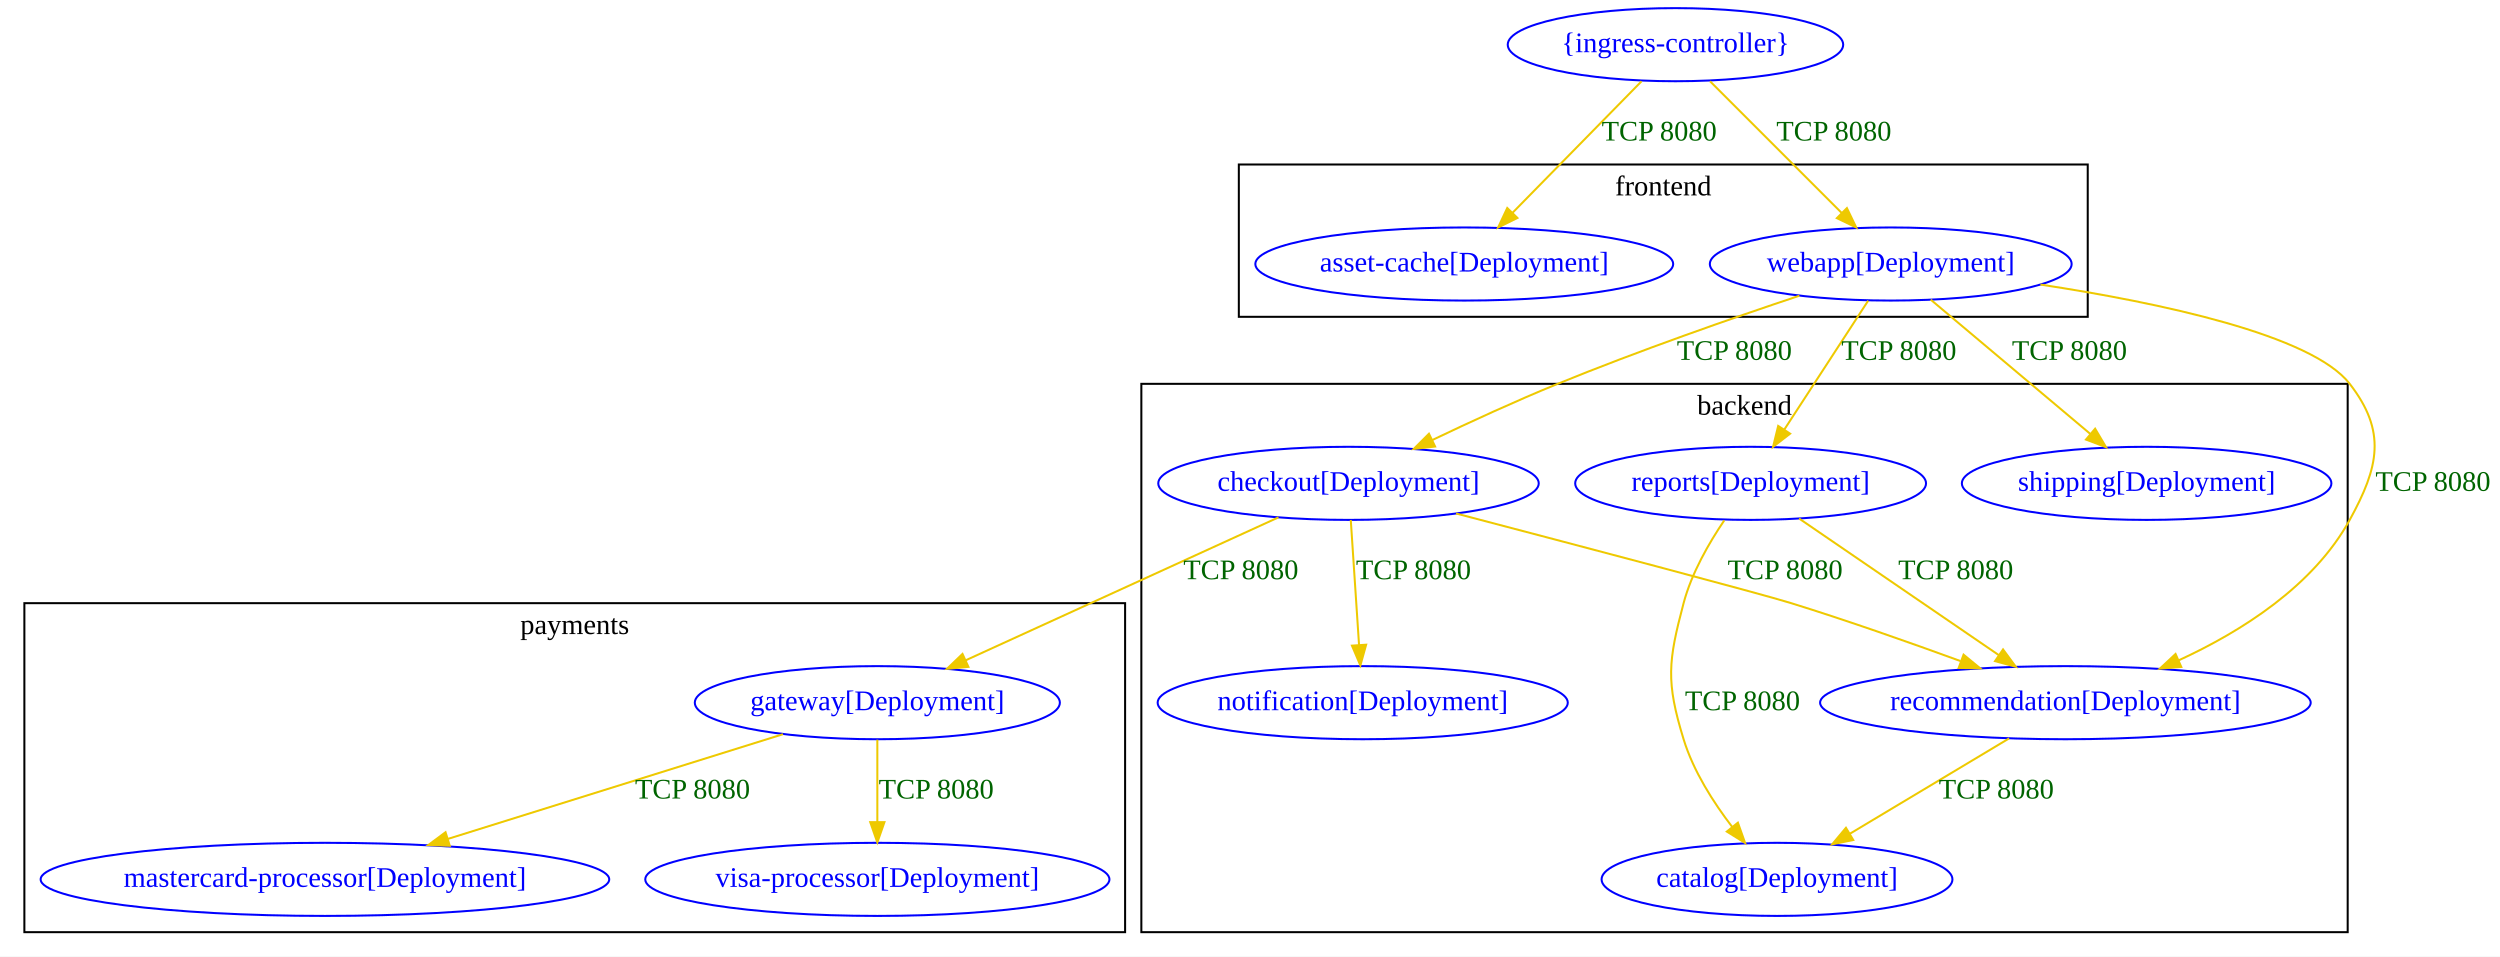
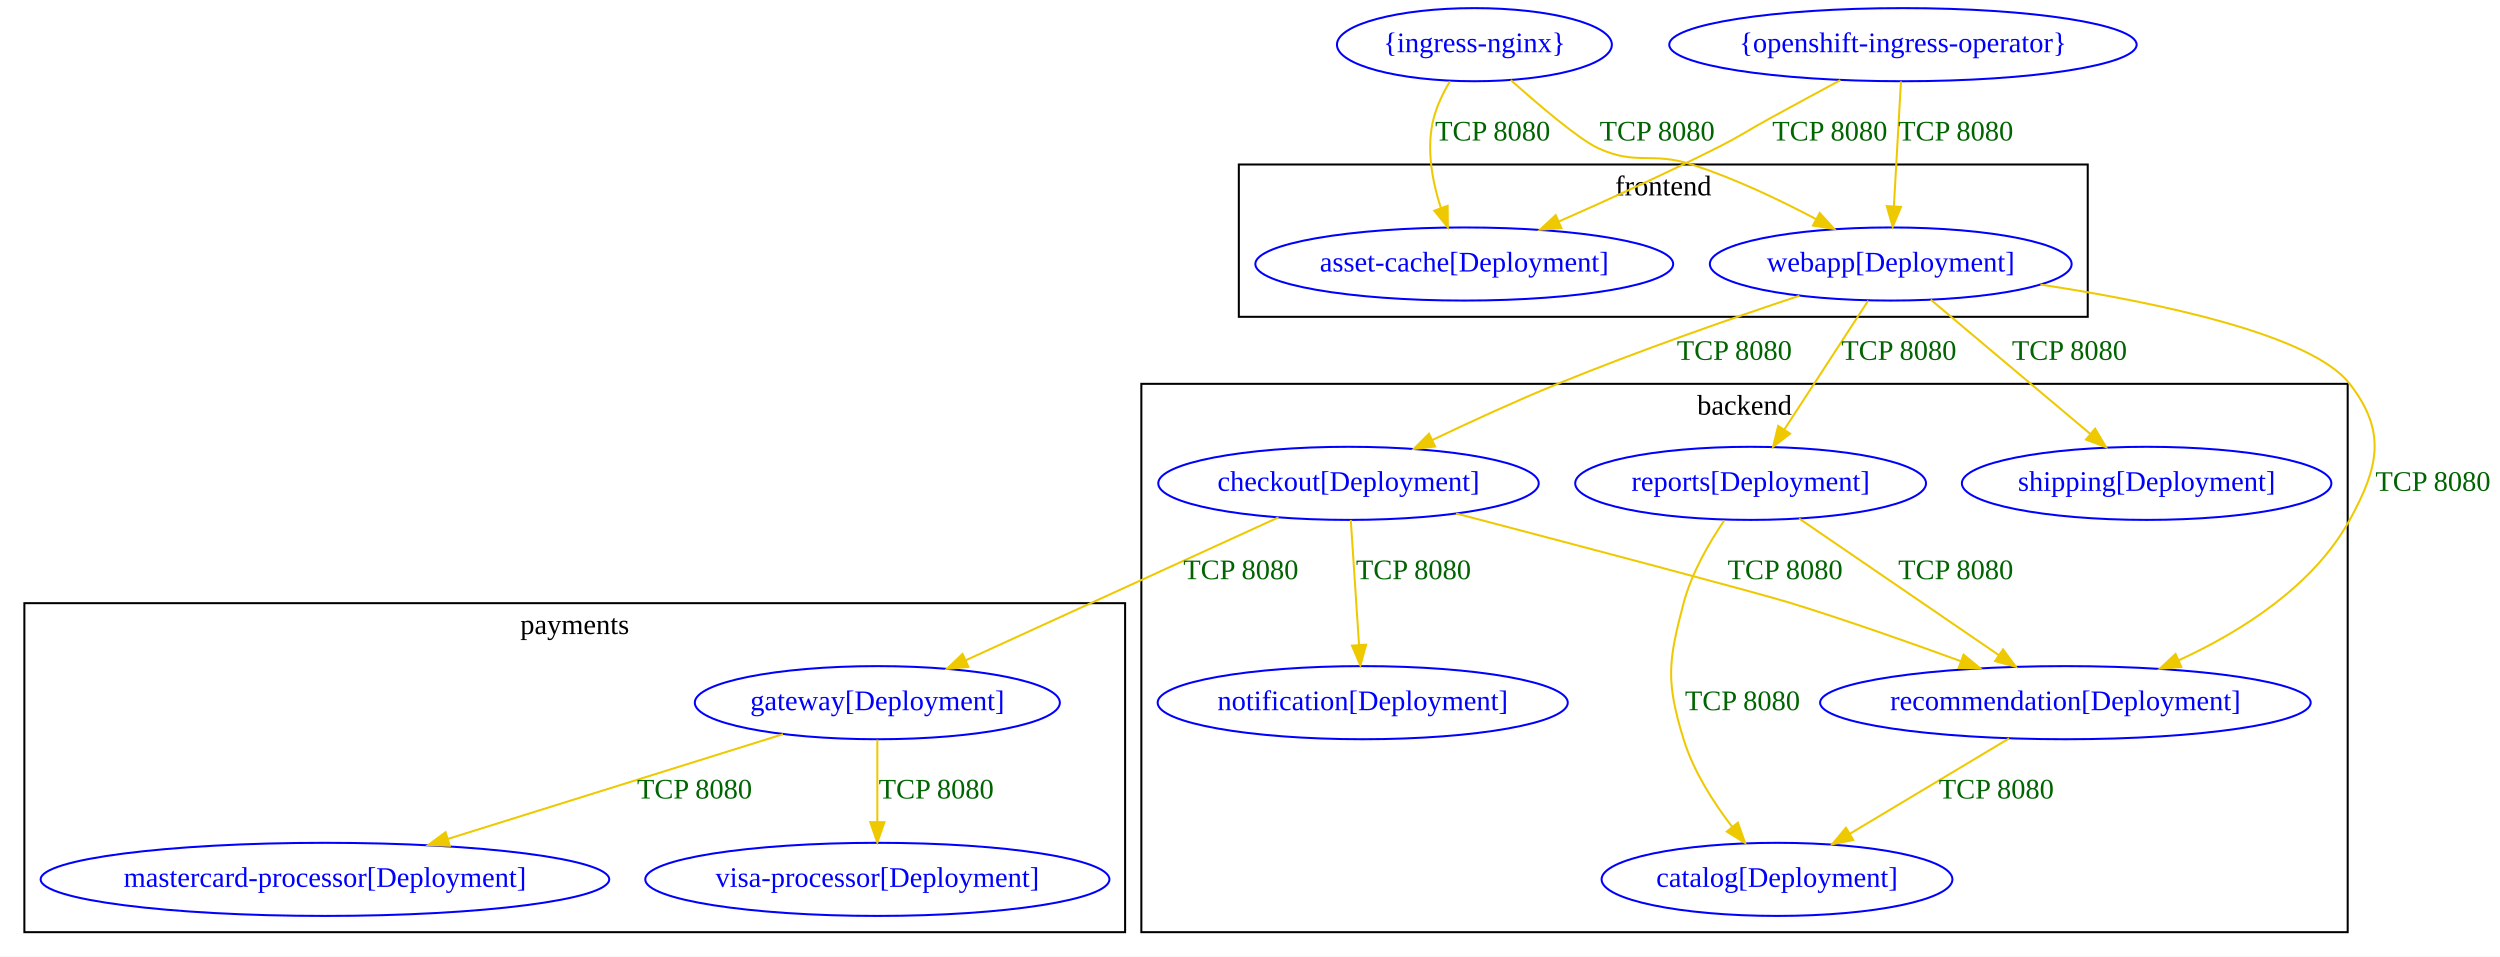
<svg xmlns="http://www.w3.org/2000/svg" width="1231pt" height="471pt" viewBox="0.00 0.00 1231.00 471.00">
  <g id="graph0" class="graph" transform="scale(1 1) rotate(0) translate(4 467)">
    <polygon fill="white" stroke="transparent" points="-4,4 -4,-467 1227,-467 1227,4 -4,4" />
-     <g id="clust2" class="cluster">
-       <polygon fill="none" stroke="black" points="606,-311 606,-386 1024,-386 1024,-311 606,-311" />
-       <text text-anchor="middle" x="815" y="-370.8" font-family="Times New Roman,serif" font-size="14.00">frontend</text>
+     <g id="clust1" class="cluster">
+       <polygon fill="none" stroke="black" points="558,-8 558,-278 1152,-278 1152,-8 558,-8" />
+       <text text-anchor="middle" x="855" y="-262.8" font-family="Times New Roman,serif" font-size="14.00">backend</text>
    </g>
    <g id="clust3" class="cluster">
      <polygon fill="none" stroke="black" points="8,-8 8,-170 550,-170 550,-8 8,-8" />
      <text text-anchor="middle" x="279" y="-154.8" font-family="Times New Roman,serif" font-size="14.00">payments</text>
    </g>
-     <g id="clust1" class="cluster">
-       <polygon fill="none" stroke="black" points="558,-8 558,-278 1152,-278 1152,-8 558,-8" />
-       <text text-anchor="middle" x="855" y="-262.8" font-family="Times New Roman,serif" font-size="14.00">backend</text>
+     <g id="clust2" class="cluster">
+       <polygon fill="none" stroke="black" points="606,-311 606,-386 1024,-386 1024,-311 606,-311" />
+       <text text-anchor="middle" x="815" y="-370.8" font-family="Times New Roman,serif" font-size="14.00">frontend</text>
    </g>
    <g id="node1" class="node">
      <ellipse fill="none" stroke="blue" cx="871" cy="-34" rx="86.38" ry="18" />
      <text text-anchor="middle" x="871" y="-30.3" font-family="Times New Roman,serif" font-size="14.00" fill="blue">catalog[Deployment]</text>
    </g>
    <g id="node2" class="node">
      <ellipse fill="none" stroke="blue" cx="660" cy="-229" rx="93.68" ry="18" />
      <text text-anchor="middle" x="660" y="-225.3" font-family="Times New Roman,serif" font-size="14.00" fill="blue">checkout[Deployment]</text>
    </g>
    <g id="node3" class="node">
      <ellipse fill="none" stroke="blue" cx="667" cy="-121" rx="100.98" ry="18" />
      <text text-anchor="middle" x="667" y="-117.3" font-family="Times New Roman,serif" font-size="14.00" fill="blue">notification[Deployment]</text>
    </g>
    <g id="edge2" class="edge">
      <path fill="none" stroke="#eec900" d="M661.12,-210.97C662.22,-194.38 663.9,-168.88 665.19,-149.43" />
      <polygon fill="#eec900" stroke="#eec900" points="668.69,-149.55 665.85,-139.34 661.7,-149.09 668.69,-149.55" />
      <text text-anchor="middle" x="692" y="-181.8" font-family="Times New Roman,serif" font-size="14.00" fill="darkgreen">TCP 8080</text>
    </g>
    <g id="node4" class="node">
      <ellipse fill="none" stroke="blue" cx="1013" cy="-121" rx="120.78" ry="18" />
      <text text-anchor="middle" x="1013" y="-117.3" font-family="Times New Roman,serif" font-size="14.00" fill="blue">recommendation[Deployment]</text>
    </g>
    <g id="edge3" class="edge">
      <path fill="none" stroke="#eec900" d="M712.94,-214.16C772.25,-198.61 862.2,-174.9 878,-170 905.79,-161.38 936.37,-150.61 961.39,-141.47" />
      <polygon fill="#eec900" stroke="#eec900" points="962.86,-144.65 971.04,-137.92 960.44,-138.08 962.86,-144.65" />
      <text text-anchor="middle" x="875" y="-181.8" font-family="Times New Roman,serif" font-size="14.00" fill="darkgreen">TCP 8080</text>
    </g>
    <g id="node9" class="node">
      <ellipse fill="none" stroke="blue" cx="428" cy="-121" rx="89.88" ry="18" />
      <text text-anchor="middle" x="428" y="-117.3" font-family="Times New Roman,serif" font-size="14.00" fill="blue">gateway[Deployment]</text>
    </g>
    <g id="edge1" class="edge">
      <path fill="none" stroke="#eec900" d="M625.52,-212.25C584.51,-193.51 516.01,-162.21 471.43,-141.84" />
      <polygon fill="#eec900" stroke="#eec900" points="472.84,-138.64 462.29,-137.67 469.93,-145.01 472.84,-138.64" />
      <text text-anchor="middle" x="607" y="-181.8" font-family="Times New Roman,serif" font-size="14.00" fill="darkgreen">TCP 8080</text>
    </g>
    <g id="edge6" class="edge">
      <path fill="none" stroke="#eec900" d="M985.28,-103.41C962.86,-89.98 931.11,-70.98 906.77,-56.41" />
      <polygon fill="#eec900" stroke="#eec900" points="908.54,-53.39 898.16,-51.26 904.95,-59.4 908.54,-53.39" />
      <text text-anchor="middle" x="979" y="-73.8" font-family="Times New Roman,serif" font-size="14.00" fill="darkgreen">TCP 8080</text>
    </g>
    <g id="node5" class="node">
      <ellipse fill="none" stroke="blue" cx="858" cy="-229" rx="86.38" ry="18" />
      <text text-anchor="middle" x="858" y="-225.3" font-family="Times New Roman,serif" font-size="14.00" fill="blue">reports[Deployment]</text>
    </g>
    <g id="edge7" class="edge">
      <path fill="none" stroke="#eec900" d="M845.03,-210.76C837.56,-199.74 828.91,-184.78 825,-170 817.38,-141.21 816.27,-131.47 825,-103 829.82,-87.28 839.64,-71.91 848.97,-59.78" />
      <polygon fill="#eec900" stroke="#eec900" points="851.74,-61.92 855.29,-51.93 846.29,-57.53 851.74,-61.92" />
      <text text-anchor="middle" x="854" y="-117.3" font-family="Times New Roman,serif" font-size="14.00" fill="darkgreen">TCP 8080</text>
    </g>
    <g id="edge8" class="edge">
      <path fill="none" stroke="#eec900" d="M881.88,-211.67C908.23,-193.65 950.82,-164.52 980.27,-144.38" />
      <polygon fill="#eec900" stroke="#eec900" points="982.3,-147.23 988.58,-138.7 978.35,-141.45 982.3,-147.23" />
      <text text-anchor="middle" x="959" y="-181.8" font-family="Times New Roman,serif" font-size="14.00" fill="darkgreen">TCP 8080</text>
    </g>
    <g id="node6" class="node">
      <ellipse fill="none" stroke="blue" cx="1053" cy="-229" rx="90.98" ry="18" />
      <text text-anchor="middle" x="1053" y="-225.3" font-family="Times New Roman,serif" font-size="14.00" fill="blue">shipping[Deployment]</text>
    </g>
    <g id="node7" class="node">
      <ellipse fill="none" stroke="blue" cx="717" cy="-337" rx="102.88" ry="18" />
      <text text-anchor="middle" x="717" y="-333.3" font-family="Times New Roman,serif" font-size="14.00" fill="blue">asset-cache[Deployment]</text>
    </g>
    <g id="node8" class="node">
      <ellipse fill="none" stroke="blue" cx="927" cy="-337" rx="89.08" ry="18" />
      <text text-anchor="middle" x="927" y="-333.3" font-family="Times New Roman,serif" font-size="14.00" fill="blue">webapp[Deployment]</text>
    </g>
    <g id="edge9" class="edge">
      <path fill="none" stroke="#eec900" d="M882.02,-321.39C848.81,-310.3 802.7,-294.23 763,-278 742.38,-269.57 719.91,-259.24 701.23,-250.32" />
      <polygon fill="#eec900" stroke="#eec900" points="702.65,-247.12 692.12,-245.94 699.62,-253.43 702.65,-247.12" />
      <text text-anchor="middle" x="850" y="-289.8" font-family="Times New Roman,serif" font-size="14.00" fill="darkgreen">TCP 8080</text>
    </g>
    <g id="edge10" class="edge">
      <path fill="none" stroke="#eec900" d="M1000.7,-326.88C1059.24,-317.95 1134.29,-302.12 1153,-278 1171.25,-254.47 1167.34,-237.1 1153,-211 1135.09,-178.4 1099.63,-156.04 1068.87,-141.89" />
      <polygon fill="#eec900" stroke="#eec900" points="1070.07,-138.59 1059.51,-137.76 1067.24,-144.99 1070.07,-138.59" />
      <text text-anchor="middle" x="1194" y="-225.3" font-family="Times New Roman,serif" font-size="14.00" fill="darkgreen">TCP 8080</text>
    </g>
    <g id="edge11" class="edge">
      <path fill="none" stroke="#eec900" d="M915.91,-318.97C904.75,-301.82 887.39,-275.14 874.58,-255.47" />
      <polygon fill="#eec900" stroke="#eec900" points="877.45,-253.46 869.06,-246.99 871.58,-257.28 877.45,-253.46" />
      <text text-anchor="middle" x="931" y="-289.8" font-family="Times New Roman,serif" font-size="14.00" fill="darkgreen">TCP 8080</text>
    </g>
    <g id="edge12" class="edge">
      <path fill="none" stroke="#eec900" d="M946.69,-319.44C967.83,-301.65 1001.59,-273.25 1025.38,-253.24" />
      <polygon fill="#eec900" stroke="#eec900" points="1027.64,-255.91 1033.03,-246.8 1023.13,-250.56 1027.64,-255.91" />
      <text text-anchor="middle" x="1015" y="-289.8" font-family="Times New Roman,serif" font-size="14.00" fill="darkgreen">TCP 8080</text>
    </g>
    <g id="node10" class="node">
      <ellipse fill="none" stroke="blue" cx="156" cy="-34" rx="139.98" ry="18" />
      <text text-anchor="middle" x="156" y="-30.3" font-family="Times New Roman,serif" font-size="14.00" fill="blue">mastercard-processor[Deployment]</text>
    </g>
    <g id="edge4" class="edge">
      <path fill="none" stroke="#eec900" d="M381.55,-105.48C336.03,-91.26 266.42,-69.51 216.57,-53.93" />
      <polygon fill="#eec900" stroke="#eec900" points="217.47,-50.54 206.88,-50.9 215.38,-57.22 217.47,-50.54" />
-       <text text-anchor="middle" x="337" y="-73.8" font-family="Times New Roman,serif" font-size="14.00" fill="darkgreen">TCP 8080</text>
+       <text text-anchor="middle" x="338" y="-73.8" font-family="Times New Roman,serif" font-size="14.00" fill="darkgreen">TCP 8080</text>
    </g>
    <g id="node11" class="node">
      <ellipse fill="none" stroke="blue" cx="428" cy="-34" rx="114.28" ry="18" />
      <text text-anchor="middle" x="428" y="-30.3" font-family="Times New Roman,serif" font-size="14.00" fill="blue">visa-processor[Deployment]</text>
    </g>
    <g id="edge5" class="edge">
      <path fill="none" stroke="#eec900" d="M428,-102.8C428,-91.16 428,-75.55 428,-62.24" />
      <polygon fill="#eec900" stroke="#eec900" points="431.5,-62.18 428,-52.18 424.5,-62.18 431.5,-62.18" />
      <text text-anchor="middle" x="457" y="-73.8" font-family="Times New Roman,serif" font-size="14.00" fill="darkgreen">TCP 8080</text>
    </g>
    <g id="node12" class="node">
-       <ellipse fill="none" stroke="blue" cx="821" cy="-445" rx="82.59" ry="18" />
-       <text text-anchor="middle" x="821" y="-441.3" font-family="Times New Roman,serif" font-size="14.00" fill="blue">{ingress-controller}</text>
+       <ellipse fill="none" stroke="blue" cx="722" cy="-445" rx="67.69" ry="18" />
+       <text text-anchor="middle" x="722" y="-441.3" font-family="Times New Roman,serif" font-size="14.00" fill="blue">{ingress-nginx}</text>
    </g>
    <g id="edge13" class="edge">
-       <path fill="none" stroke="#eec900" d="M804.29,-426.97C787.08,-409.43 760.11,-381.94 740.7,-362.16" />
-       <polygon fill="#eec900" stroke="#eec900" points="743.17,-359.68 733.67,-354.99 738.17,-364.58 743.17,-359.68" />
-       <text text-anchor="middle" x="813" y="-397.8" font-family="Times New Roman,serif" font-size="14.00" fill="darkgreen">TCP 8080</text>
+       <path fill="none" stroke="#eec900" d="M709.93,-426.97C706.7,-421.49 703.65,-415.22 702,-409 698.13,-394.45 701.15,-378 705.46,-364.61" />
+       <polygon fill="#eec900" stroke="#eec900" points="708.81,-365.64 708.92,-355.04 702.23,-363.26 708.81,-365.64" />
+       <text text-anchor="middle" x="731" y="-397.8" font-family="Times New Roman,serif" font-size="14.00" fill="darkgreen">TCP 8080</text>
    </g>
    <g id="edge14" class="edge">
-       <path fill="none" stroke="#eec900" d="M838.03,-426.97C855.57,-409.43 883.06,-381.94 902.84,-362.16" />
-       <polygon fill="#eec900" stroke="#eec900" points="905.42,-364.53 910.01,-354.99 900.47,-359.58 905.42,-364.53" />
-       <text text-anchor="middle" x="899" y="-397.8" font-family="Times New Roman,serif" font-size="14.00" fill="darkgreen">TCP 8080</text>
+       <path fill="none" stroke="#eec900" d="M739.91,-427.58C754.32,-414.71 773.66,-398.28 783,-394 801.87,-385.36 809.26,-392.41 829,-386 850.02,-379.18 872.24,-368.6 890.19,-359.12" />
+       <polygon fill="#eec900" stroke="#eec900" points="892.02,-362.11 899.16,-354.28 888.7,-355.94 892.02,-362.11" />
+       <text text-anchor="middle" x="812" y="-397.8" font-family="Times New Roman,serif" font-size="14.00" fill="darkgreen">TCP 8080</text>
+     </g>
+     <g id="node13" class="node">
+       <ellipse fill="none" stroke="blue" cx="933" cy="-445" rx="115.08" ry="18" />
+       <text text-anchor="middle" x="933" y="-441.3" font-family="Times New Roman,serif" font-size="14.00" fill="blue">{openshift-ingress-operator}</text>
+     </g>
+     <g id="edge15" class="edge">
+       <path fill="none" stroke="#eec900" d="M902.2,-427.52C891.38,-421.7 879.13,-415.09 868,-409 855.96,-402.41 853.27,-400.16 841,-394 815.77,-381.32 787.07,-368.28 763.64,-357.97" />
+       <polygon fill="#eec900" stroke="#eec900" points="764.84,-354.67 754.27,-353.87 762.03,-361.09 764.84,-354.67" />
+       <text text-anchor="middle" x="897" y="-397.8" font-family="Times New Roman,serif" font-size="14.00" fill="darkgreen">TCP 8080</text>
+     </g>
+     <g id="edge16" class="edge">
+       <path fill="none" stroke="#eec900" d="M932.04,-426.97C931.1,-410.38 929.65,-384.88 928.55,-365.43" />
+       <polygon fill="#eec900" stroke="#eec900" points="932.04,-365.13 927.98,-355.34 925.05,-365.52 932.04,-365.13" />
+       <text text-anchor="middle" x="959" y="-397.8" font-family="Times New Roman,serif" font-size="14.00" fill="darkgreen">TCP 8080</text>
    </g>
  </g>
</svg>
